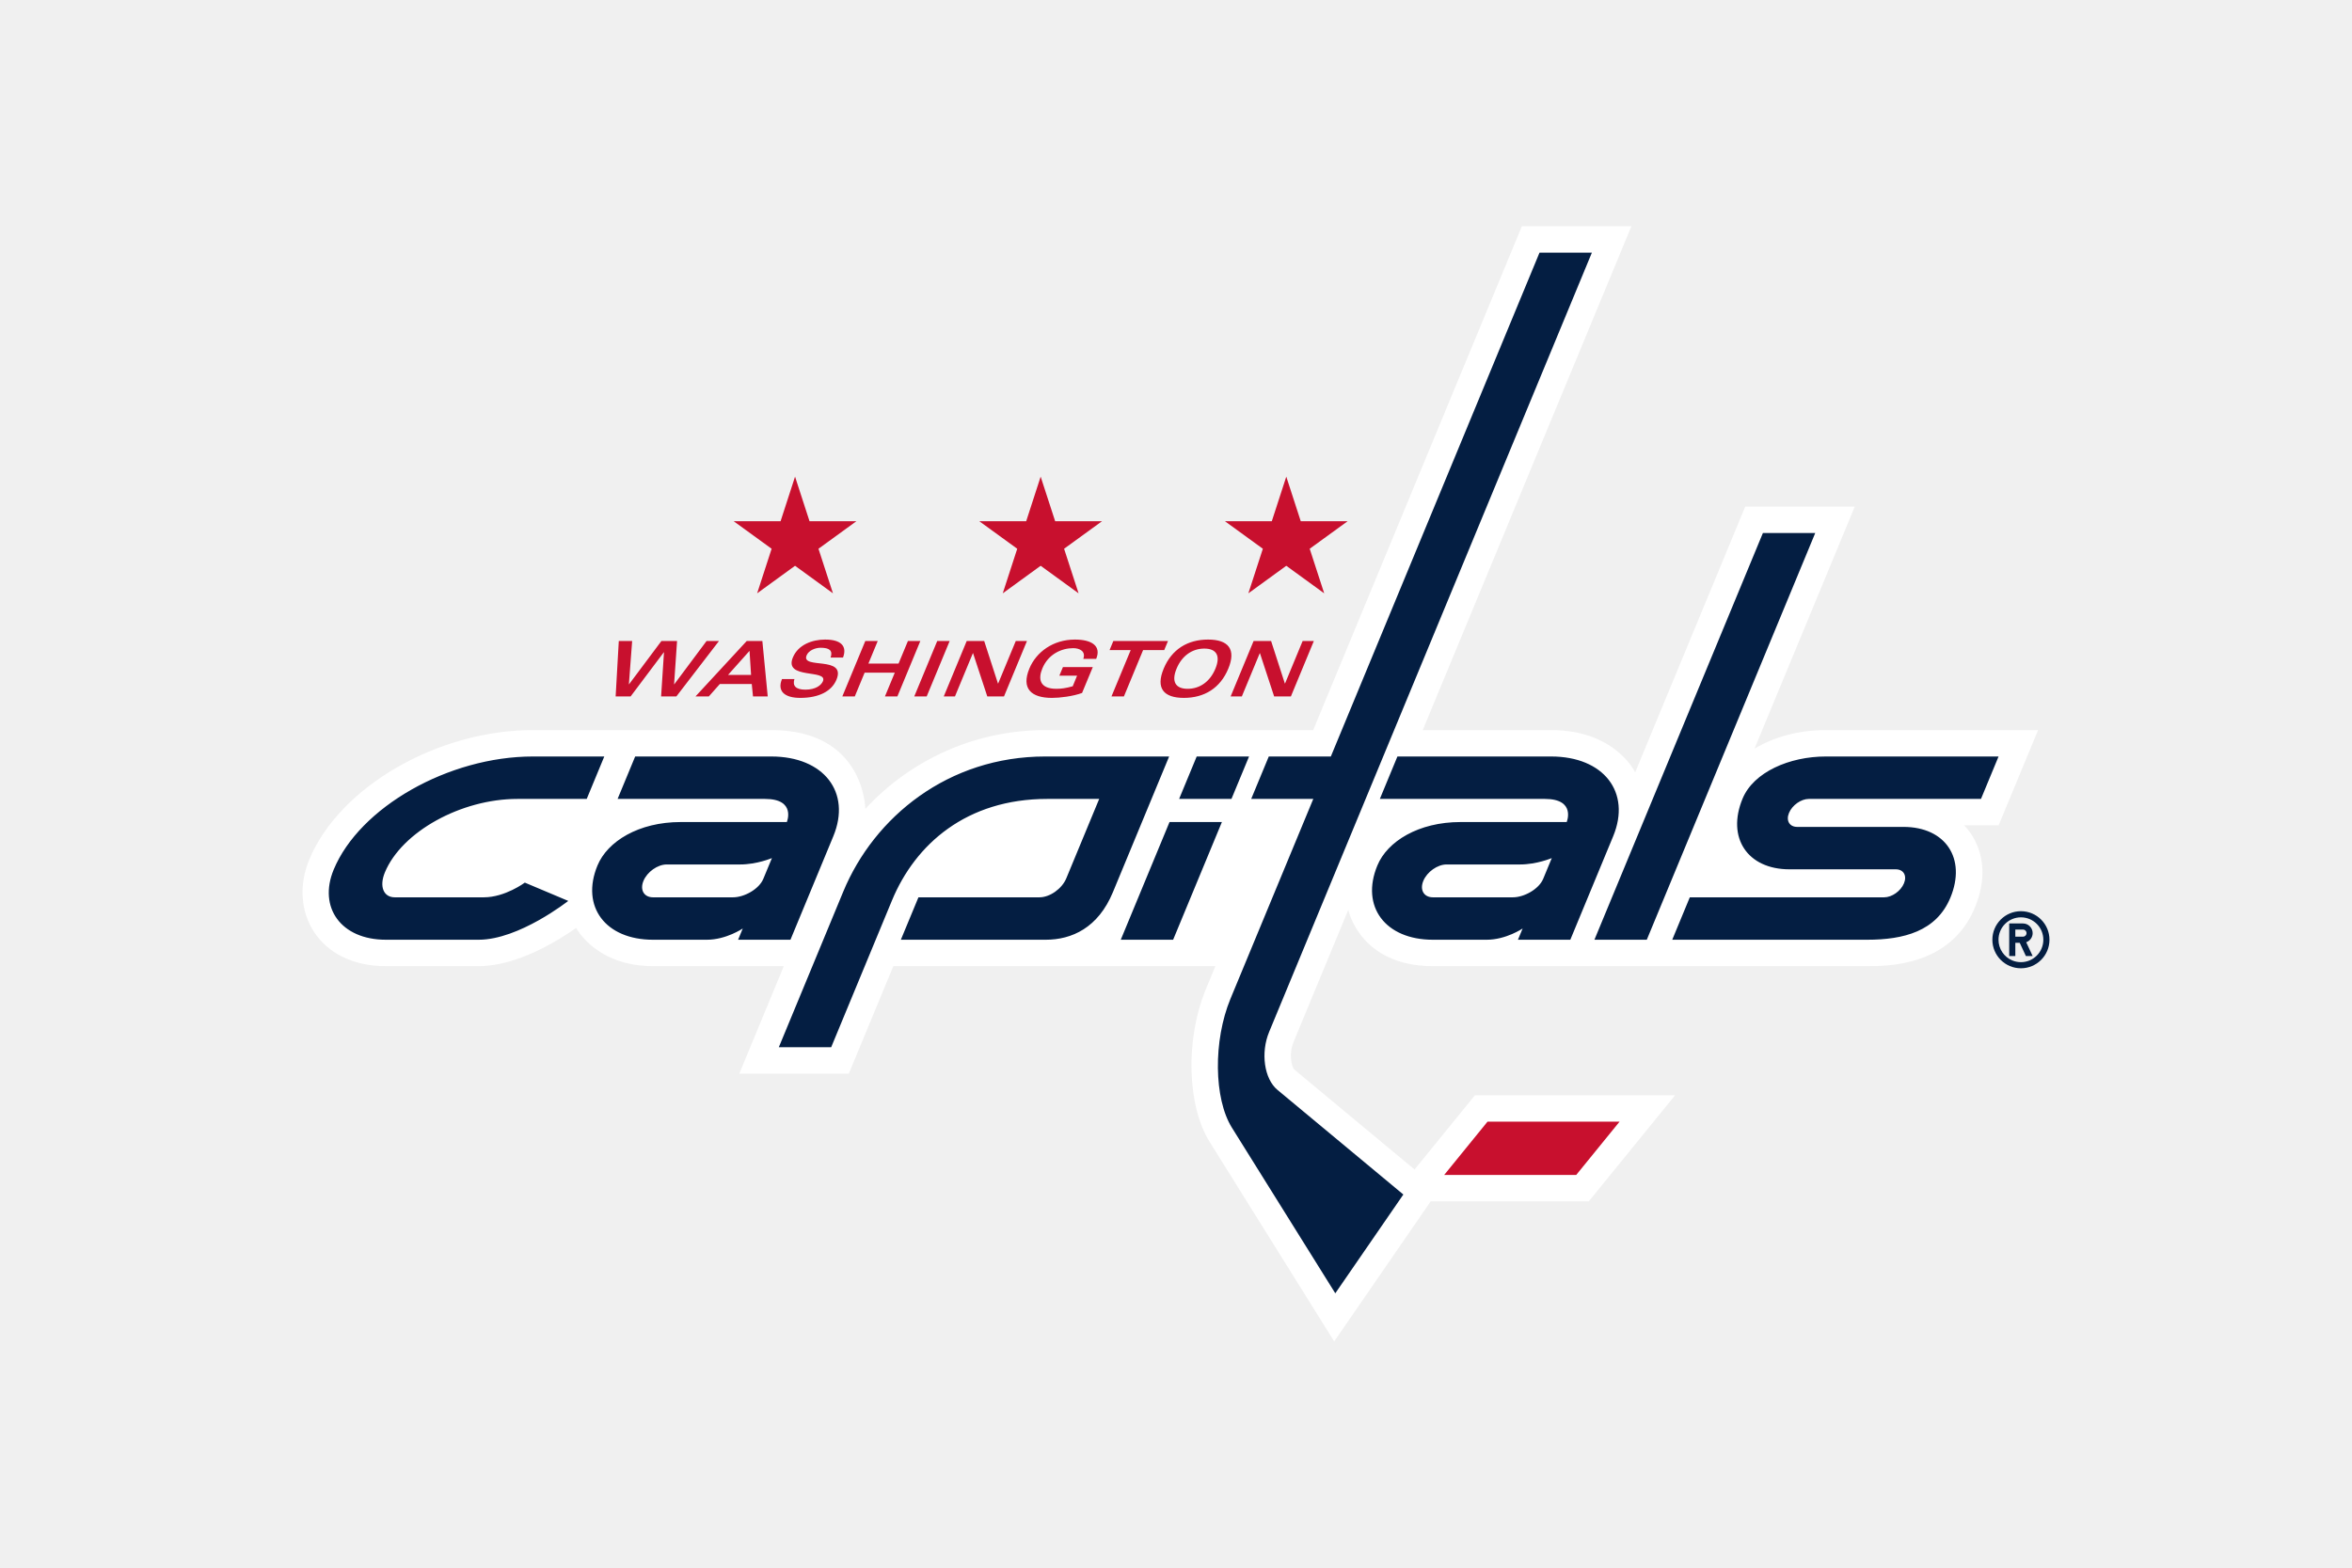
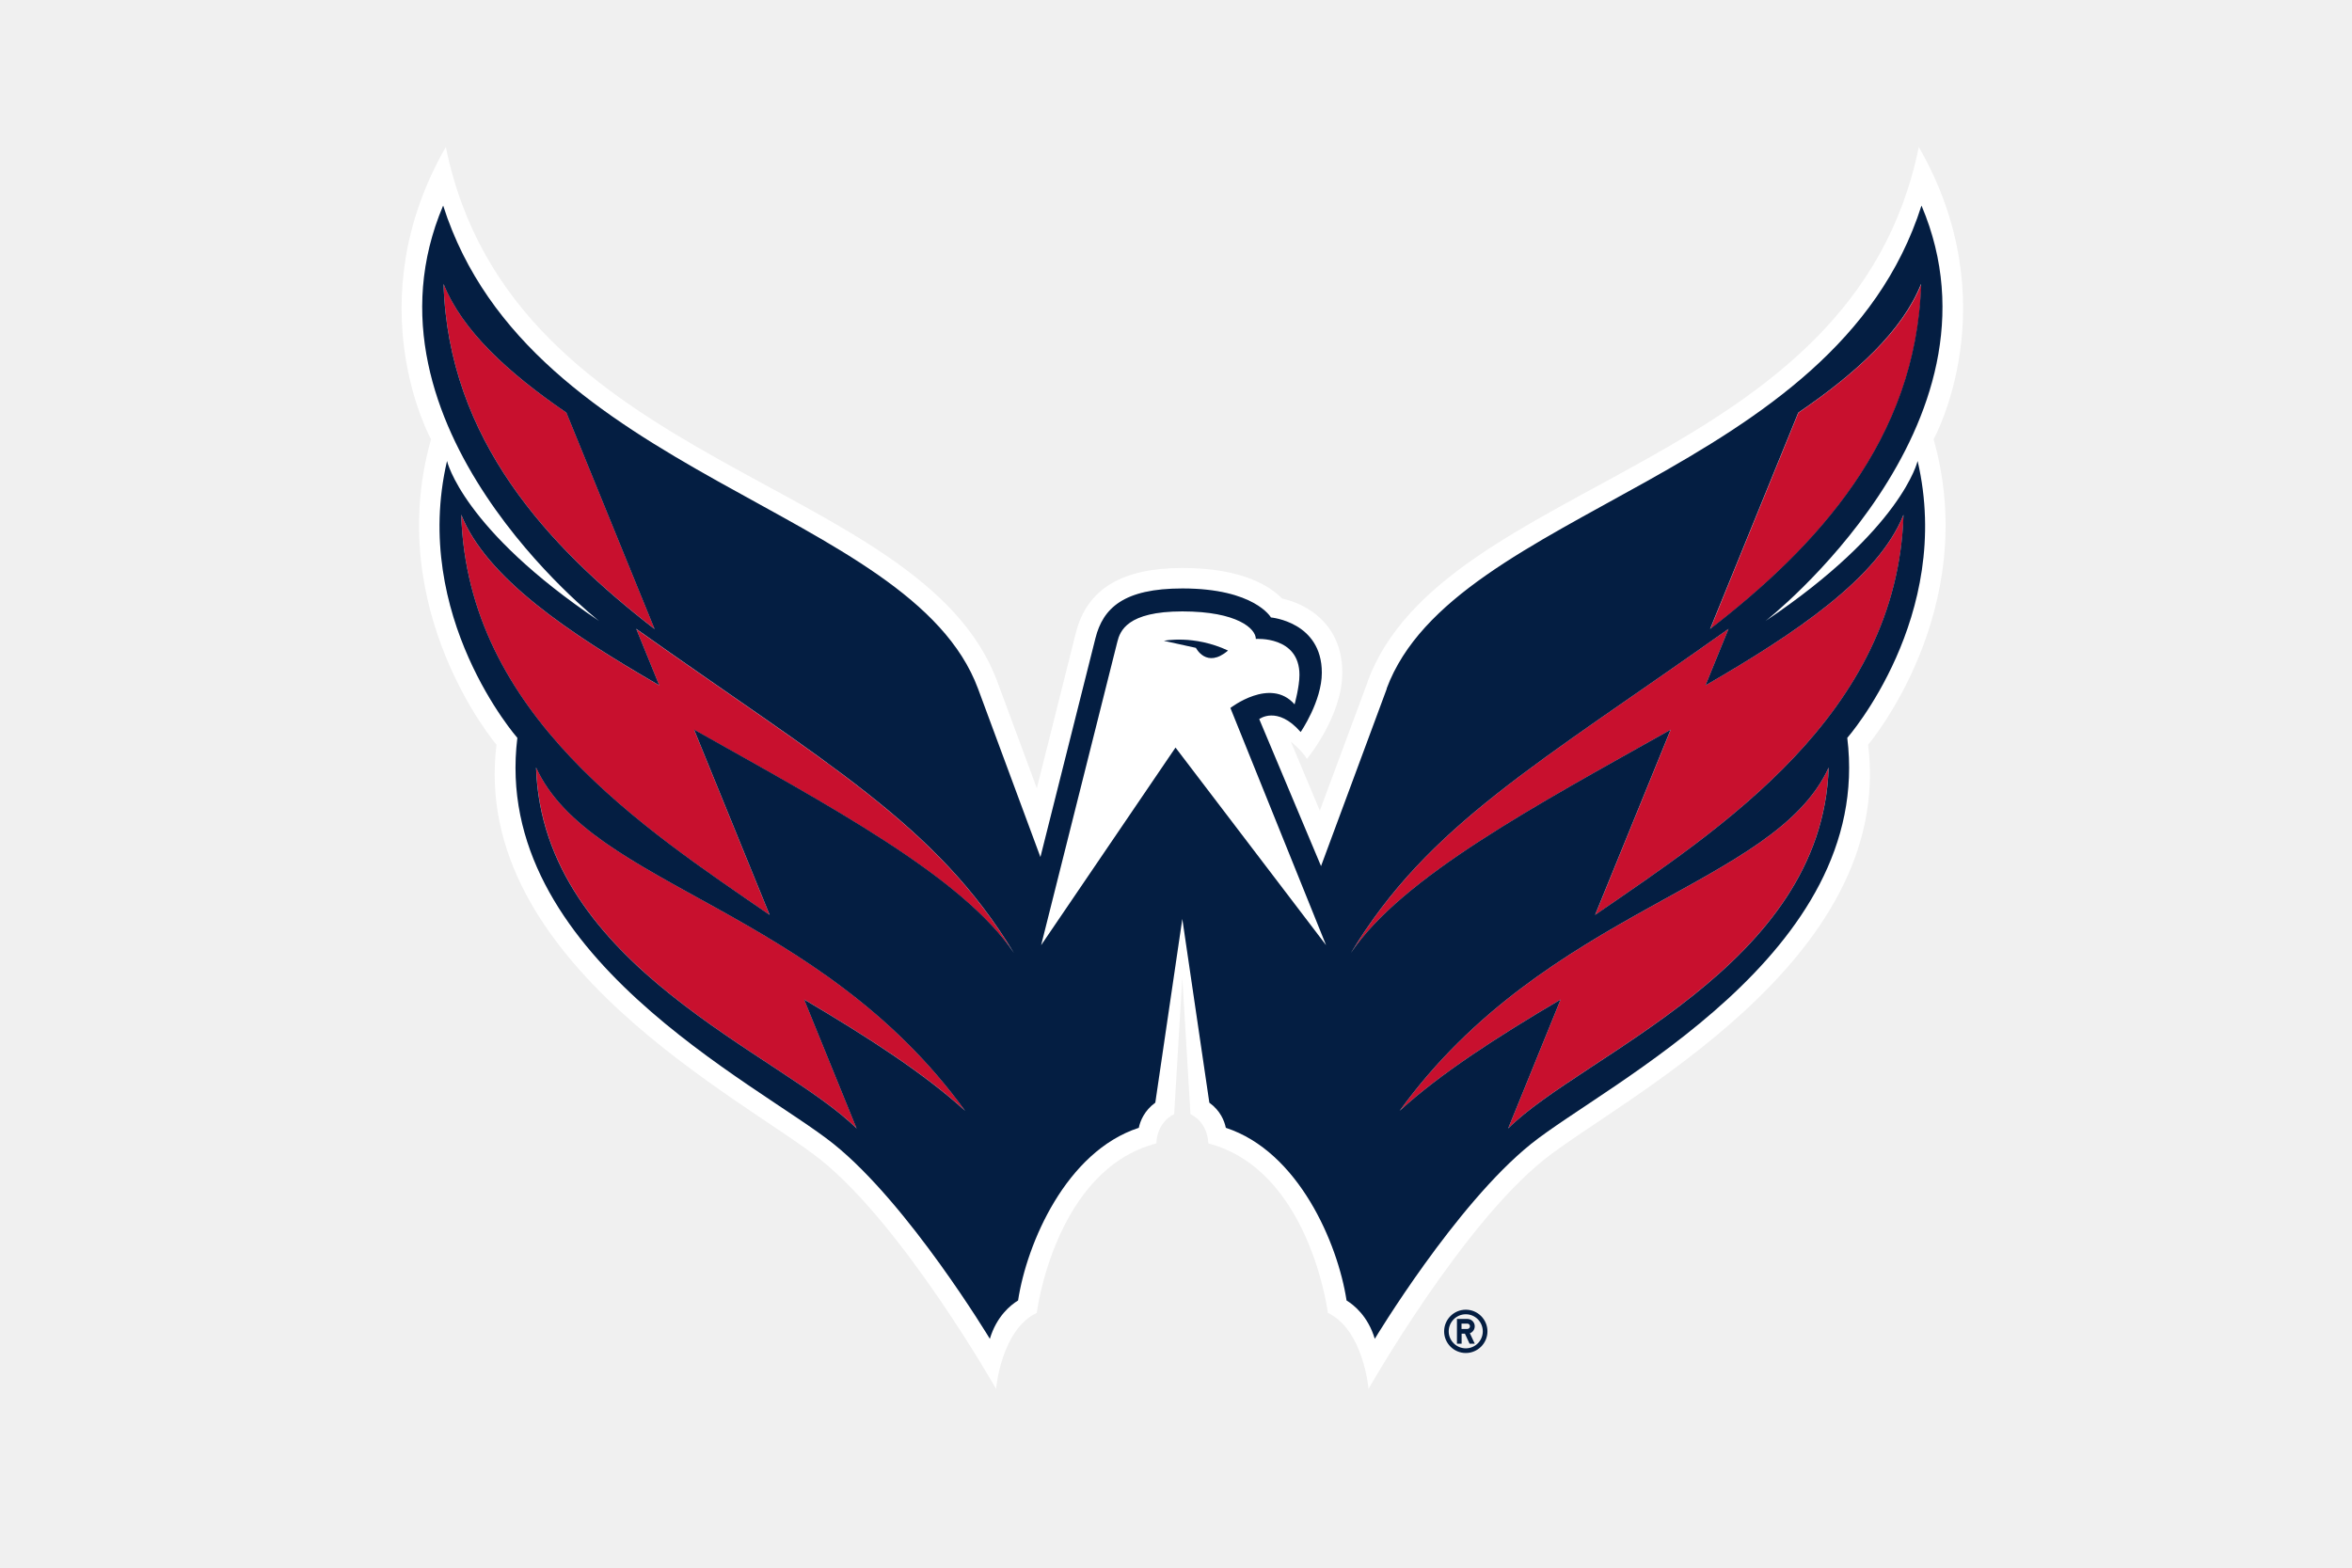
- <svg xmlns="http://www.w3.org/2000/svg" viewBox="0 0 960 640">
-   <path fill="#041e42" d="M824.867 371.99c-6.433 0-11.655 5.217-11.655 11.654 0 6.429 5.222 11.652 11.655 11.652s11.648-5.223 11.648-11.652c0-6.437-5.215-11.653-11.648-11.653m0 20.806a9.1 9.1 0 0 1-3.503-.695 9.135 9.135 0 0 1-5.648-8.457 9.14 9.14 0 0 1 9.151-9.146c5.057 0 9.15 4.089 9.15 9.146s-4.093 9.152-9.15 9.152m4.788-11.853a3.94 3.94 0 0 0-1.159-2.793 3.94 3.94 0 0 0-2.795-1.155h-5.614v13.3h2.496v-5.401h1.79l2.522 5.402h2.76l-2.633-5.633a3.95 3.95 0 0 0 2.633-3.72m-3.954 1.454h-3.118v-2.911h3.118a1.453 1.453 0 0 1 1.029 2.485 1.46 1.46 0 0 1-1.029.426" />
-   <path fill="#fff" d="M266.546 394.422h53.371l-18.17 43.894h44.705l18.177-43.894h131.452l-3.815 9.223c-8.723 21.056-7.536 48.097 1.405 62.43l50.899 81.559 39.392-57.19h64.527l35.231-43.32h-81.697l-24.651 30.32-49.066-40.79c-1.096-1.033-2.366-6.357-.326-11.263l22.337-53.955s4.708 22.986 34.541 22.986h177.269c8.419 0 34.052 0 43.932-23.866 8.982-21.717-4.422-33.627-4.422-33.627h14.127l16.118-38.878h-86.668c-10.956 0-21.101 2.788-29.082 7.577l40.921-98.81H712.34l-44.925 108.496s-8.012-17.263-34.302-17.263h-52.4L665.88 92.366h-44.709l-85.174 205.685H426.644c-28.52 0-54.882 12.018-73.454 32.178 0 0-.215-32.178-38.387-32.178h-97.3c-38.897 0-78.989 23.218-91.267 52.859-8.671 20.929 3.536 43.512 31.253 43.512h37.908c15.774 0 32.535-10.497 39.762-15.608 0 0 8.044 15.608 31.389 15.608z" />
-   <path fill="#c8102e" d="m607.153 457.907-17.691 21.76h53.891l17.695-21.76zM309.037 242.219l15.472-11.243 15.475 11.243-5.91-18.194 15.469-11.235H330.42l-5.911-18.2-5.907 18.2h-19.133l15.479 11.235zm100.25 0 15.469-11.243 15.481 11.243-5.913-18.194 15.478-11.235h-19.124l-5.922-18.2-5.904 18.2h-19.13l15.475 11.235zm121.632-29.43-5.907-18.198-5.91 18.199h-19.123l15.471 11.235-5.913 18.194 15.475-11.243 15.477 11.243-5.915-18.194 15.475-11.235zm-259.964 53.487h.058l-1.176 18.036h6.233l17.387-22.618h-5.071l-13.183 17.672h-.066l1.214-17.671h-6.392l-13.213 17.67h-.057l1.333-17.67h-5.455l-1.284 22.618h6.113zm35.885 12.969.505 5.068h6.012l-2.191-22.62h-6.385l-20.907 22.62h5.448l4.489-5.068zm-.911-13.538.632 9.833h-9.407zm13.245 11.52c-2.007 4.855.924 7.682 7.469 7.682 7.68 0 12.839-2.758 14.772-7.431 4.123-9.96-14.611-4.08-12.185-9.934.855-2.066 3.608-3.101 5.711-3.101 3.508 0 5.098 1.069 4.071 4.01h5.075c1.741-4.578-.68-7.355-7.294-7.355-5.259 0-11.022 2.095-13.178 7.325-3.771 9.083 14.373 4.625 12.273 9.685-.677 1.636-2.962 3.44-7.158 3.44-4.011 0-5.314-1.632-4.48-4.321zm29.718 7.086 4.022-9.714h12.311l-4.024 9.714h5.077l9.367-22.62h-5.067l-3.823 9.215h-12.309l3.809-9.214h-5.076l-9.374 22.619zm29.348 0 9.378-22.62h-5.077l-9.371 22.62zm11.539 0 7.323-17.67h.059l5.816 17.67h6.818l9.372-22.62h-4.569l-7.19 17.358h-.073l-5.619-17.357h-7.144l-9.364 22.619zm57.646-15.33c2.189-5.287-1.841-7.886-8.665-7.886-8.907 0-15.797 5.066-18.611 11.835-3.392 8.214.782 11.978 9.215 11.978 3.282 0 8.496-.636 12.291-2.008l4.384-10.563h-12.19l-1.457 3.505h7.232l-1.78 4.326c-2.835.78-4.66 1.034-6.636 1.034-6.951 0-7.517-4.104-5.77-8.3 2.435-5.885 7.853-8.297 12.615-8.297 2.509 0 5.256 1.217 4.105 4.378zm6.236 15.33h5.08l7.836-18.926h8.618l1.535-3.693h-22.309l-1.533 3.693h8.624zm29.562.596c8.339 0 14.831-3.977 18.119-11.92 3.29-7.922.08-11.892-8.259-11.892-8.332 0-14.835 3.97-18.12 11.893-3.29 7.94-.074 11.919 8.259 11.919zm-2.999-11.92c2.203-5.327 6.44-8.21 11.329-8.21 4.919 0 6.735 2.883 4.527 8.21-2.206 5.339-6.412 8.215-11.329 8.215-4.882 0-6.734-2.876-4.527-8.214m44.275 6.062h-.064l-5.615-17.357h-7.152l-9.368 22.619h4.571l7.323-17.67h.061l5.805 17.67h6.835l9.366-22.62h-4.575z" />
-   <path fill="#041e42" d="M211.192 326.155h28.286l7.169-17.321h-29.145c-34.336 0-70.736 20.684-81.31 46.198-6.38 15.425 2.992 28.61 21.296 28.61h37.909c16.477 0 36.537-15.851 36.537-15.851l-17.718-7.47s-8.039 6.006-16.753 6.006h-36.331c-4.551 0-6.43-4.374-4.039-10.177 6.868-16.571 31.088-29.995 54.099-29.995m55.354 57.488h21.965c7.89 0 14.655-4.592 14.655-4.592l-1.897 4.592h21.367l17.492-42.24c7.451-17.986-3.887-32.57-25.324-32.57h-55.551l-7.171 17.322h60.152c12.842 0 8.927 9.438 8.927 9.438h-43.319c-17.213 0-29.909 7.93-33.967 17.725-6.928 16.734 3.216 30.325 22.671 30.325m-3.908-24.035c1.534-3.69 5.778-6.696 9.485-6.696h29.983c6.854 0 12.966-2.603 12.966-2.603l-3.514 8.477c-1.717 4.16-7.718 7.542-12.402 7.542h-32.593c-3.705 0-5.463-3.01-3.925-6.72m307.737-50.774-7.17 17.32h67.333c12.849 0 8.93 9.439 8.93 9.439h-43.317c-17.211 0-29.912 7.93-33.956 17.725-6.942 16.734 3.2 30.325 22.664 30.325h21.956c7.894 0 14.668-4.592 14.668-4.592l-1.91 4.592h21.374l17.49-42.24c7.451-17.986-3.883-32.57-25.324-32.57zm59.497 49.953c-1.725 4.159-7.717 7.54-12.397 7.54h-32.6c-3.702 0-5.463-3.008-3.93-6.72 1.534-3.688 5.782-6.695 9.484-6.695h29.99c6.845 0 12.962-2.603 12.962-2.603l-3.509 8.477m42.288 24.856 68.753-166.038H719.55l-68.764 166.038zm-162.343-74.81h-21.369l-7.174 17.322h21.362zm-30.987 74.81 19.903-48.05h-21.376l-19.9 48.05zm232.42-57.601c-6.589 15.93 1.976 28.855 19.162 28.855h43.375c3.158 0 4.66 2.559 3.345 5.717-1.308 3.158-4.924 5.713-8.076 5.713h-79.341l-7.169 17.316h79.58c14.826 0 28.248-3.39 33.961-17.205 6.6-15.942-1.973-28.858-19.154-28.858h-43.37c-3.163 0-4.669-2.558-3.354-5.713 1.311-3.164 4.93-5.712 8.086-5.712h70.271l7.172-17.321h-70.524c-14.82 0-29.479 6.374-33.964 17.208m-371.997 101.49 24.822-59.942c9.477-22.884 30.353-41.435 63.382-41.435h21.194l-13.426 32.416c-1.765 4.264-6.708 7.757-10.968 7.757h-49.383l-7.177 17.316h59.108c10.675 0 21.427-4.875 27.441-19.411l22.951-55.4h-50.551c-39.66 0-69.842 24.707-82.463 55.176l-26.3 63.523z" />
-   <path fill="#041e42" d="M502.222 407.764c-7.06 17.08-6.793 40.749.597 52.602l42.199 67.614 27.775-40.326-51.377-42.71c-5.41-4.48-6.94-15.141-3.395-23.684l131.726-318.116h-21.374l-85.172 205.689h-25.332l-7.175 17.322h25.341z" />
+ <svg xmlns="http://www.w3.org/2000/svg" width="960" height="640" viewBox="0 0 960 640" fill="none">
+   <path d="M558.255 278.276L538.707 330.96L526.864 302.732C526.864 302.732 531.447 306.382 533.434 309.83C533.434 309.83 547.873 292.512 547.873 274.586C547.873 254.713 533.394 246.561 523.255 244.33C518.509 239.423 507.235 231.879 482.657 231.879C458.08 231.879 443.642 240.315 439.099 258.444L423.201 321.794L407.06 278.236C375.871 194.324 208.899 192.377 181.97 60C145.225 124.039 175.927 179.318 175.927 179.318C156.176 249.359 202.654 304.03 202.654 304.03C191.744 392.89 304.329 448.899 335.031 473.517C368.896 500.69 406.573 567 406.573 567C406.573 567 408.56 542.95 423.161 535.974C423.161 535.974 430.501 477.613 471.991 466.784C471.991 466.784 471.788 458.592 479.251 454.82L482.576 399.014L485.902 454.82C493.364 458.592 493.162 466.784 493.162 466.784C534.651 477.613 541.992 535.974 541.992 535.974C556.592 542.95 558.58 567 558.58 567C558.58 567 596.257 500.69 630.122 473.517C660.823 448.899 773.409 392.89 762.499 304.03C762.499 304.03 808.977 249.359 789.226 179.318C789.226 179.318 819.968 124.039 783.183 60C756.253 192.377 589.322 194.324 558.174 278.276H558.255ZM720.725 253.537C776.531 216.062 782.777 188.24 782.777 188.24C797.54 251.752 754.063 301.272 754.063 301.272C764.932 389.524 655.754 442.369 625.012 467.027C594.27 491.686 561.216 546.6 561.216 546.6C558.458 537.393 552.739 532.81 549.698 530.945C546.129 507.544 530.068 470.15 500.421 460.457C499.853 457.659 498.15 453.441 493.689 450.196L482.657 375.166L471.626 450.196C467.124 453.441 465.461 457.659 464.893 460.457C435.247 470.15 419.186 507.584 415.617 530.945C412.575 532.81 406.857 537.393 404.099 546.6C404.099 546.6 371.086 491.727 340.303 467.027C309.561 442.369 200.382 389.524 211.252 301.272C211.252 301.272 167.775 251.752 182.537 188.24C182.537 188.24 188.783 216.062 244.589 253.537C244.589 253.537 142.792 173.802 180.956 83.969C216.362 195.176 371.816 207.18 399.273 281.196L424.742 349.94L447.211 260.553C450.293 248.346 458.648 240.275 482.698 240.275C512.142 240.275 518.834 252.117 518.834 252.117C518.834 252.117 539.599 253.861 539.599 274.667C539.599 286.347 530.96 298.879 530.96 298.879C521.43 287.929 514.048 293.607 514.048 293.607L539.275 353.631L566.123 281.196C593.58 207.18 749.034 195.176 784.44 83.969C822.563 173.843 720.807 253.537 720.807 253.537H720.725Z" fill="white" />
+   <path d="M528.446 287.565C528.446 287.565 530.433 280.346 530.433 275.519C530.433 259.54 512.628 260.838 512.628 260.838C512.628 256.701 505.734 249.604 482.616 249.604C459.499 249.604 457.187 257.634 456.092 262.014L424.985 385.874L479.859 305.166L541.343 385.874L502.286 289.025C502.286 289.025 518.59 276.29 528.486 287.565H528.446ZM488.132 264.447L475.073 261.568C475.073 261.568 487.199 259.013 501.232 265.542C492.431 273.086 488.132 264.447 488.132 264.447Z" fill="white" />
+   <path d="M181.036 115.887C182.983 179.48 223.702 223.2 267.219 256.821L231.205 168.448C207.236 152.144 188.661 134.867 181.077 115.887H181.036Z" fill="#C8102E" />
+   <path d="M259.675 256.742L269.084 279.819C232.34 258.567 198.637 236.018 188.255 210.143C190.769 291.824 263.042 338.342 314.143 373.546L283.32 297.948C337.909 328.69 392.945 357.931 413.831 389.12C382.157 336.599 337.382 311.94 259.675 256.783V256.742Z" fill="#C8102E" />
+   <path d="M218.836 313.318C221.391 394.635 319.376 430.446 349.672 460.702L328.258 408.059C353.89 423.187 377.251 438.193 393.96 453.482C334.098 370.747 240.98 361.905 218.836 313.318Z" fill="#C8102E" />
+   <path d="M734.069 168.448L698.055 256.821C741.572 223.2 782.291 179.439 784.238 115.887C776.654 134.867 758.038 152.104 734.11 168.448H734.069Z" fill="#C8102E" />
+   <path d="M551.4 389.077C572.287 357.888 627.282 328.688 681.912 297.905L651.089 373.503C702.19 338.259 774.463 291.781 776.977 210.1C766.594 236.015 732.892 258.524 696.147 279.776L705.557 256.699C627.85 311.856 583.116 336.515 551.4 389.036V389.077Z" fill="#C8102E" />
+   <path d="M746.397 313.318C724.253 361.905 631.176 370.747 571.273 453.482C588.023 438.193 611.343 423.187 636.975 408.059L615.561 460.702C645.857 430.406 743.802 394.635 746.397 313.318Z" fill="#C8102E" />
+   <path d="M475.073 261.608L488.133 264.487C488.133 264.487 492.432 273.126 501.232 265.582C487.24 259.053 475.073 261.608 475.073 261.608Z" fill="#041E42" />
+   <path d="M566.042 281.155L539.194 353.59L513.967 293.566C513.967 293.566 521.308 287.888 530.879 298.838C530.879 298.838 539.518 286.265 539.518 274.626C539.518 253.86 518.753 252.076 518.753 252.076C518.753 252.076 512.061 240.233 482.617 240.233C458.567 240.233 450.212 248.304 447.13 260.512L424.661 349.899L399.192 281.155C371.735 207.139 216.281 195.134 180.875 83.928C142.751 173.801 244.508 253.495 244.508 253.495C188.702 216.021 182.457 188.199 182.457 188.199C167.694 251.711 211.171 301.231 211.171 301.231C200.301 389.482 309.48 442.328 340.222 466.986C370.964 491.645 404.018 546.558 404.018 546.558C406.776 537.352 412.494 532.769 415.536 530.904C419.105 507.502 435.166 470.109 464.813 460.416C465.38 457.618 467.084 453.4 471.545 450.155L482.576 375.125L493.608 450.155C498.11 453.4 499.772 457.618 500.34 460.416C529.987 470.109 546.048 507.543 549.617 530.904C552.658 532.769 558.377 537.352 561.135 546.558C561.135 546.558 594.148 491.685 624.931 466.986C655.673 442.328 764.851 389.482 753.982 301.231C753.982 301.231 797.459 251.711 782.696 188.199C782.696 188.199 776.451 216.021 720.644 253.495C720.644 253.495 822.442 173.761 784.278 83.928C748.872 195.134 593.418 207.139 565.961 281.155H566.042ZM181.037 115.886C188.621 134.867 207.237 152.104 231.165 168.448L267.18 256.821C223.703 223.2 182.984 179.479 181.037 115.886ZM328.217 408.057L349.631 460.7C319.336 430.404 221.35 394.633 218.795 313.317C240.939 361.904 334.017 370.745 393.919 453.481C377.169 438.191 353.849 423.185 328.217 408.057ZM283.321 297.905L314.144 373.503C263.043 338.259 190.771 291.781 188.256 210.1C198.639 236.016 232.341 258.524 269.086 279.776L259.677 256.699C337.383 311.857 382.117 336.515 413.833 389.036C392.946 357.848 337.951 328.647 283.321 297.865V297.905ZM479.819 305.165L424.945 385.873L456.052 262.012C457.147 257.632 460.027 249.602 482.576 249.602C505.126 249.602 512.588 256.699 512.588 260.836C512.588 260.836 530.393 259.538 530.393 275.518C530.393 280.385 528.406 287.563 528.406 287.563C518.55 276.288 502.206 289.023 502.206 289.023L541.262 385.873L479.778 305.165H479.819ZM615.562 460.7L636.976 408.057C611.344 423.185 587.983 438.191 571.274 453.481C631.176 370.745 724.254 361.904 746.398 313.317C743.843 394.633 645.858 430.445 615.562 460.7ZM776.937 210.1C774.423 291.781 702.151 338.3 651.049 373.503L681.872 297.905C627.242 328.647 572.247 357.889 551.361 389.077C583.035 336.556 627.81 311.897 705.517 256.74L696.108 279.817C732.852 258.565 766.555 236.016 776.937 210.14V210.1ZM697.973 256.821L733.988 168.448C757.957 152.144 776.532 134.867 784.116 115.886C782.169 179.479 741.45 223.2 697.933 256.821H697.973Z" fill="#041E42" />
+   <path d="M598.284 552.359C603.151 552.359 607.125 548.384 607.125 543.517C607.125 538.65 603.151 534.676 598.284 534.676C593.417 534.676 589.442 538.65 589.442 543.517C589.442 548.384 593.417 552.359 598.284 552.359ZM598.284 536.541C602.137 536.541 605.219 539.664 605.219 543.517C605.219 547.37 602.096 550.452 598.284 550.452C594.471 550.452 591.308 547.329 591.308 543.517C591.308 539.705 594.431 536.541 598.284 536.541Z" fill="#041E42" />
+   <path d="M596.539 544.45H597.918L599.825 548.546H601.933L599.946 544.287C601.122 543.882 601.933 542.746 601.933 541.448C601.933 539.786 600.595 538.447 598.932 538.447H594.674V548.546H596.58V544.45H596.539ZM596.539 540.353H598.892C599.5 540.353 599.987 540.84 599.987 541.448C599.987 542.057 599.5 542.544 598.892 542.544H596.539V540.353Z" fill="#041E42" />
</svg>
